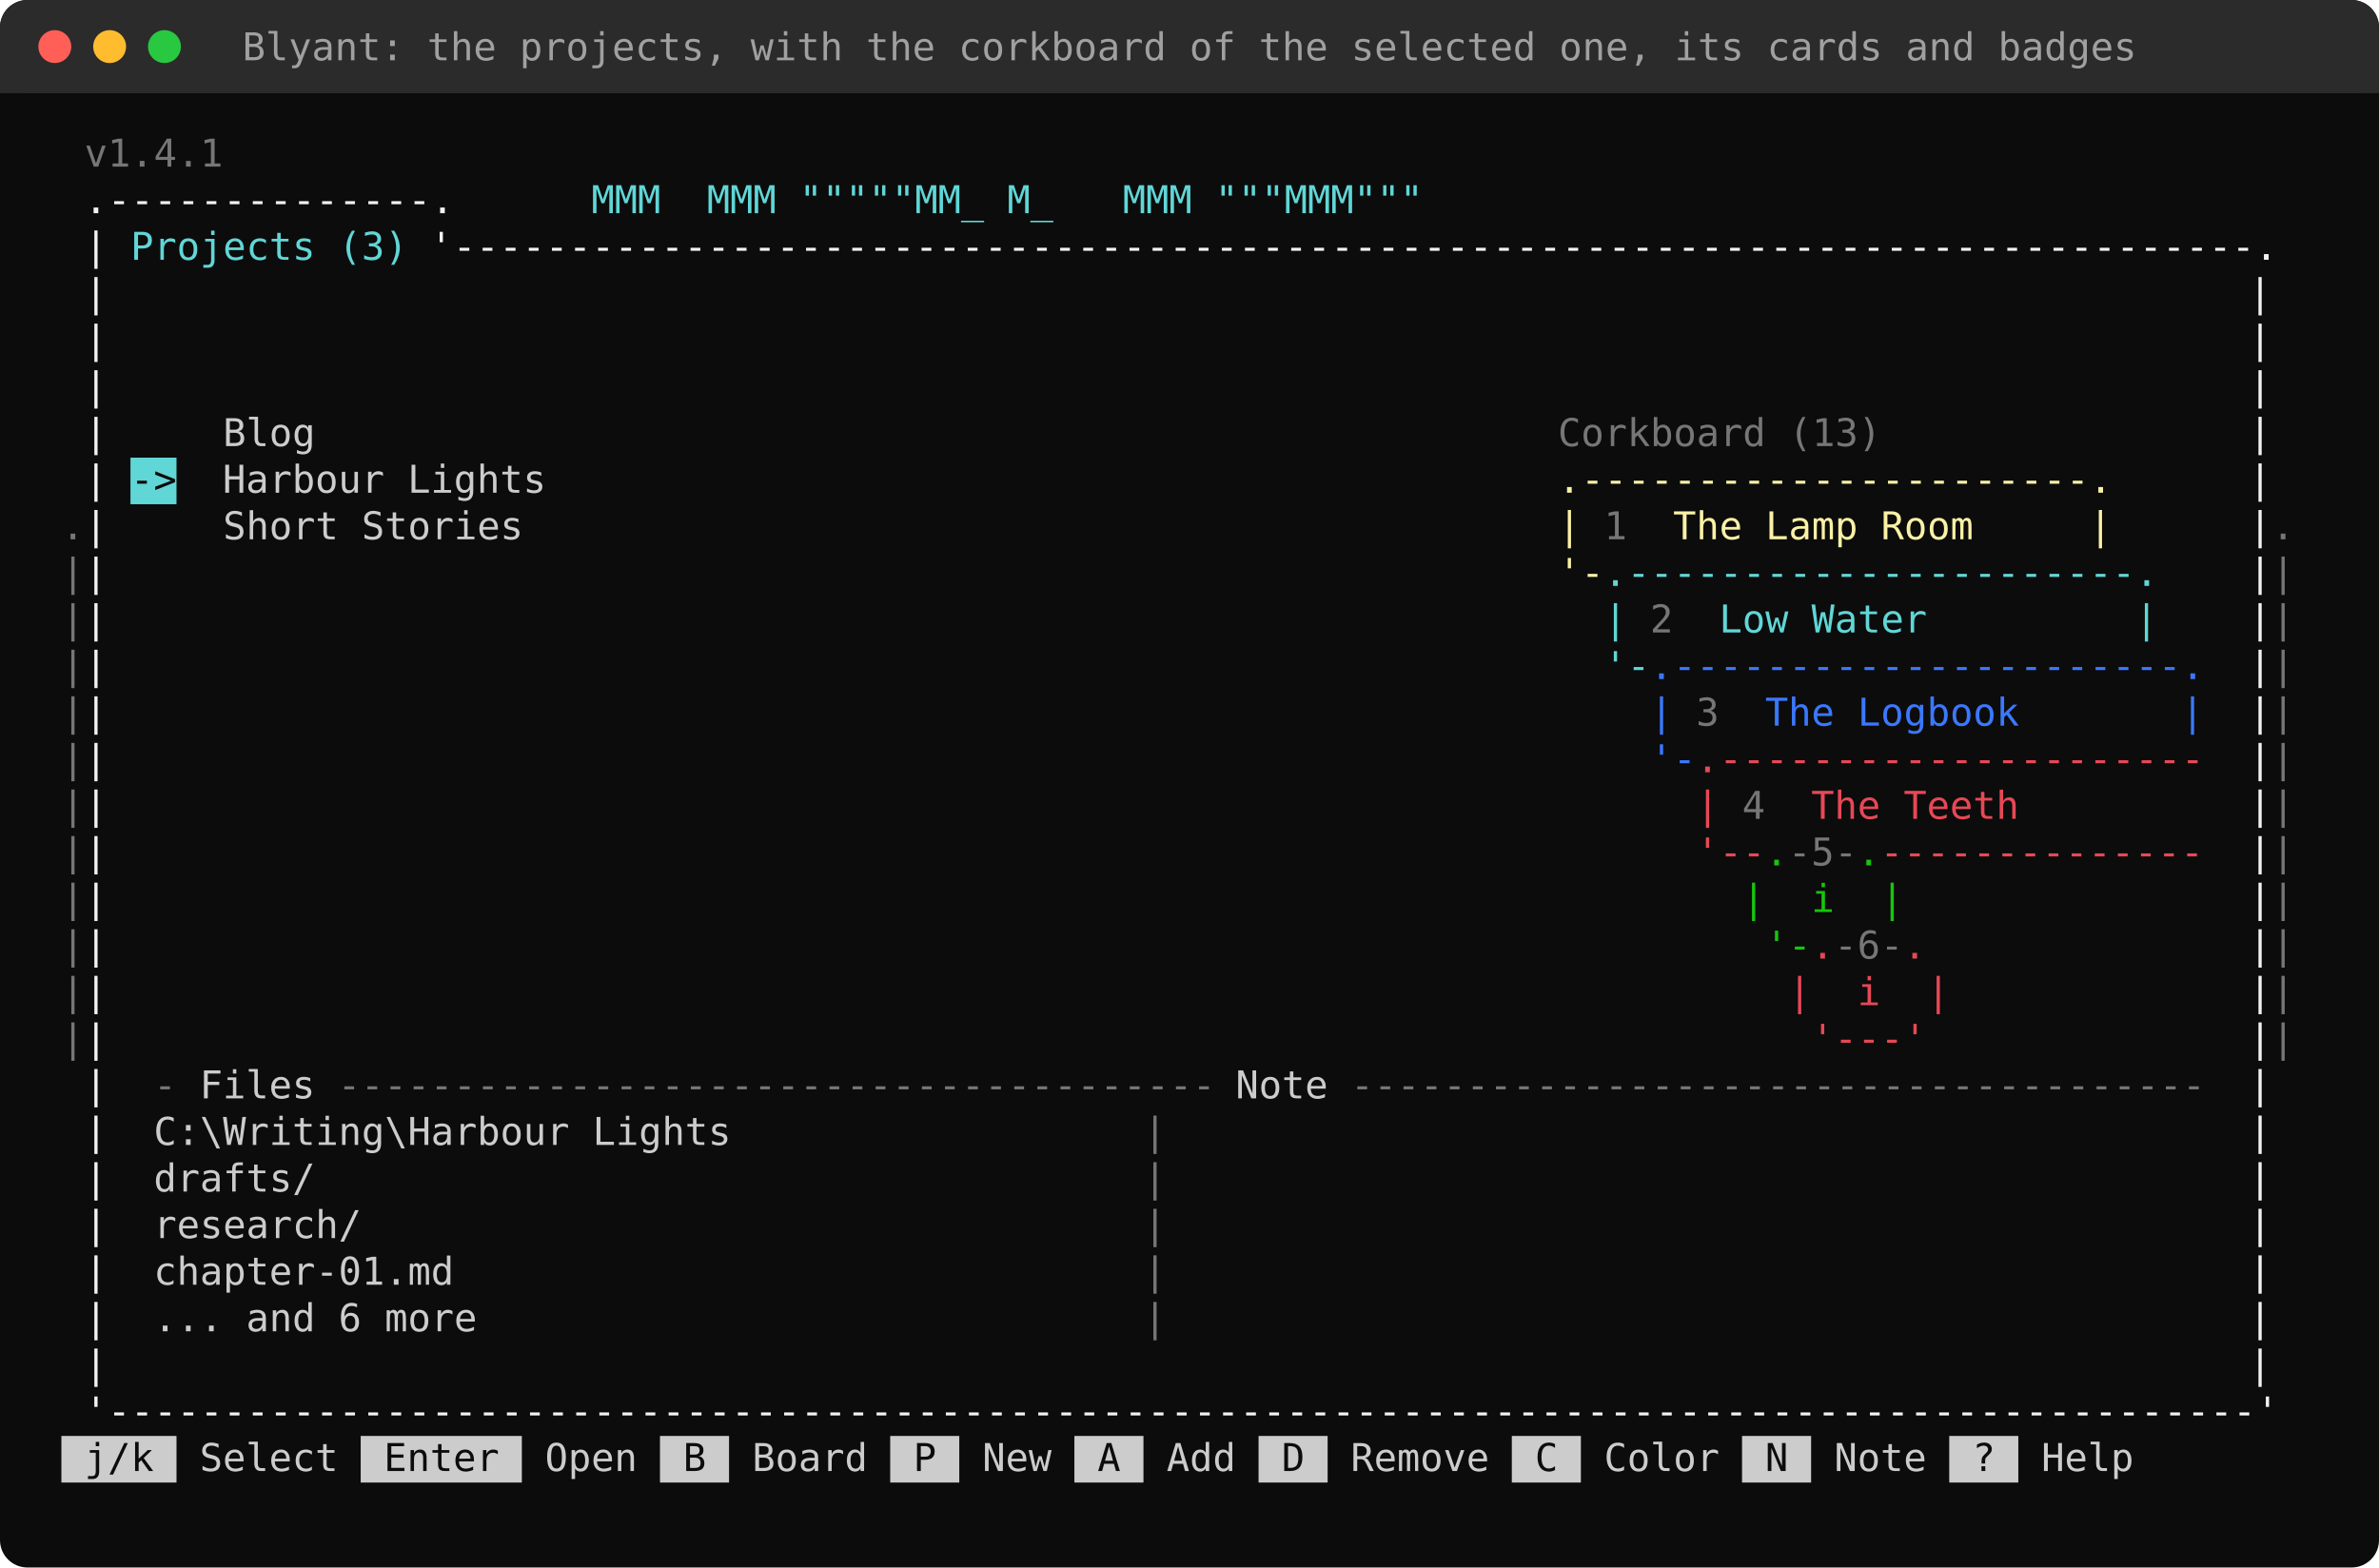
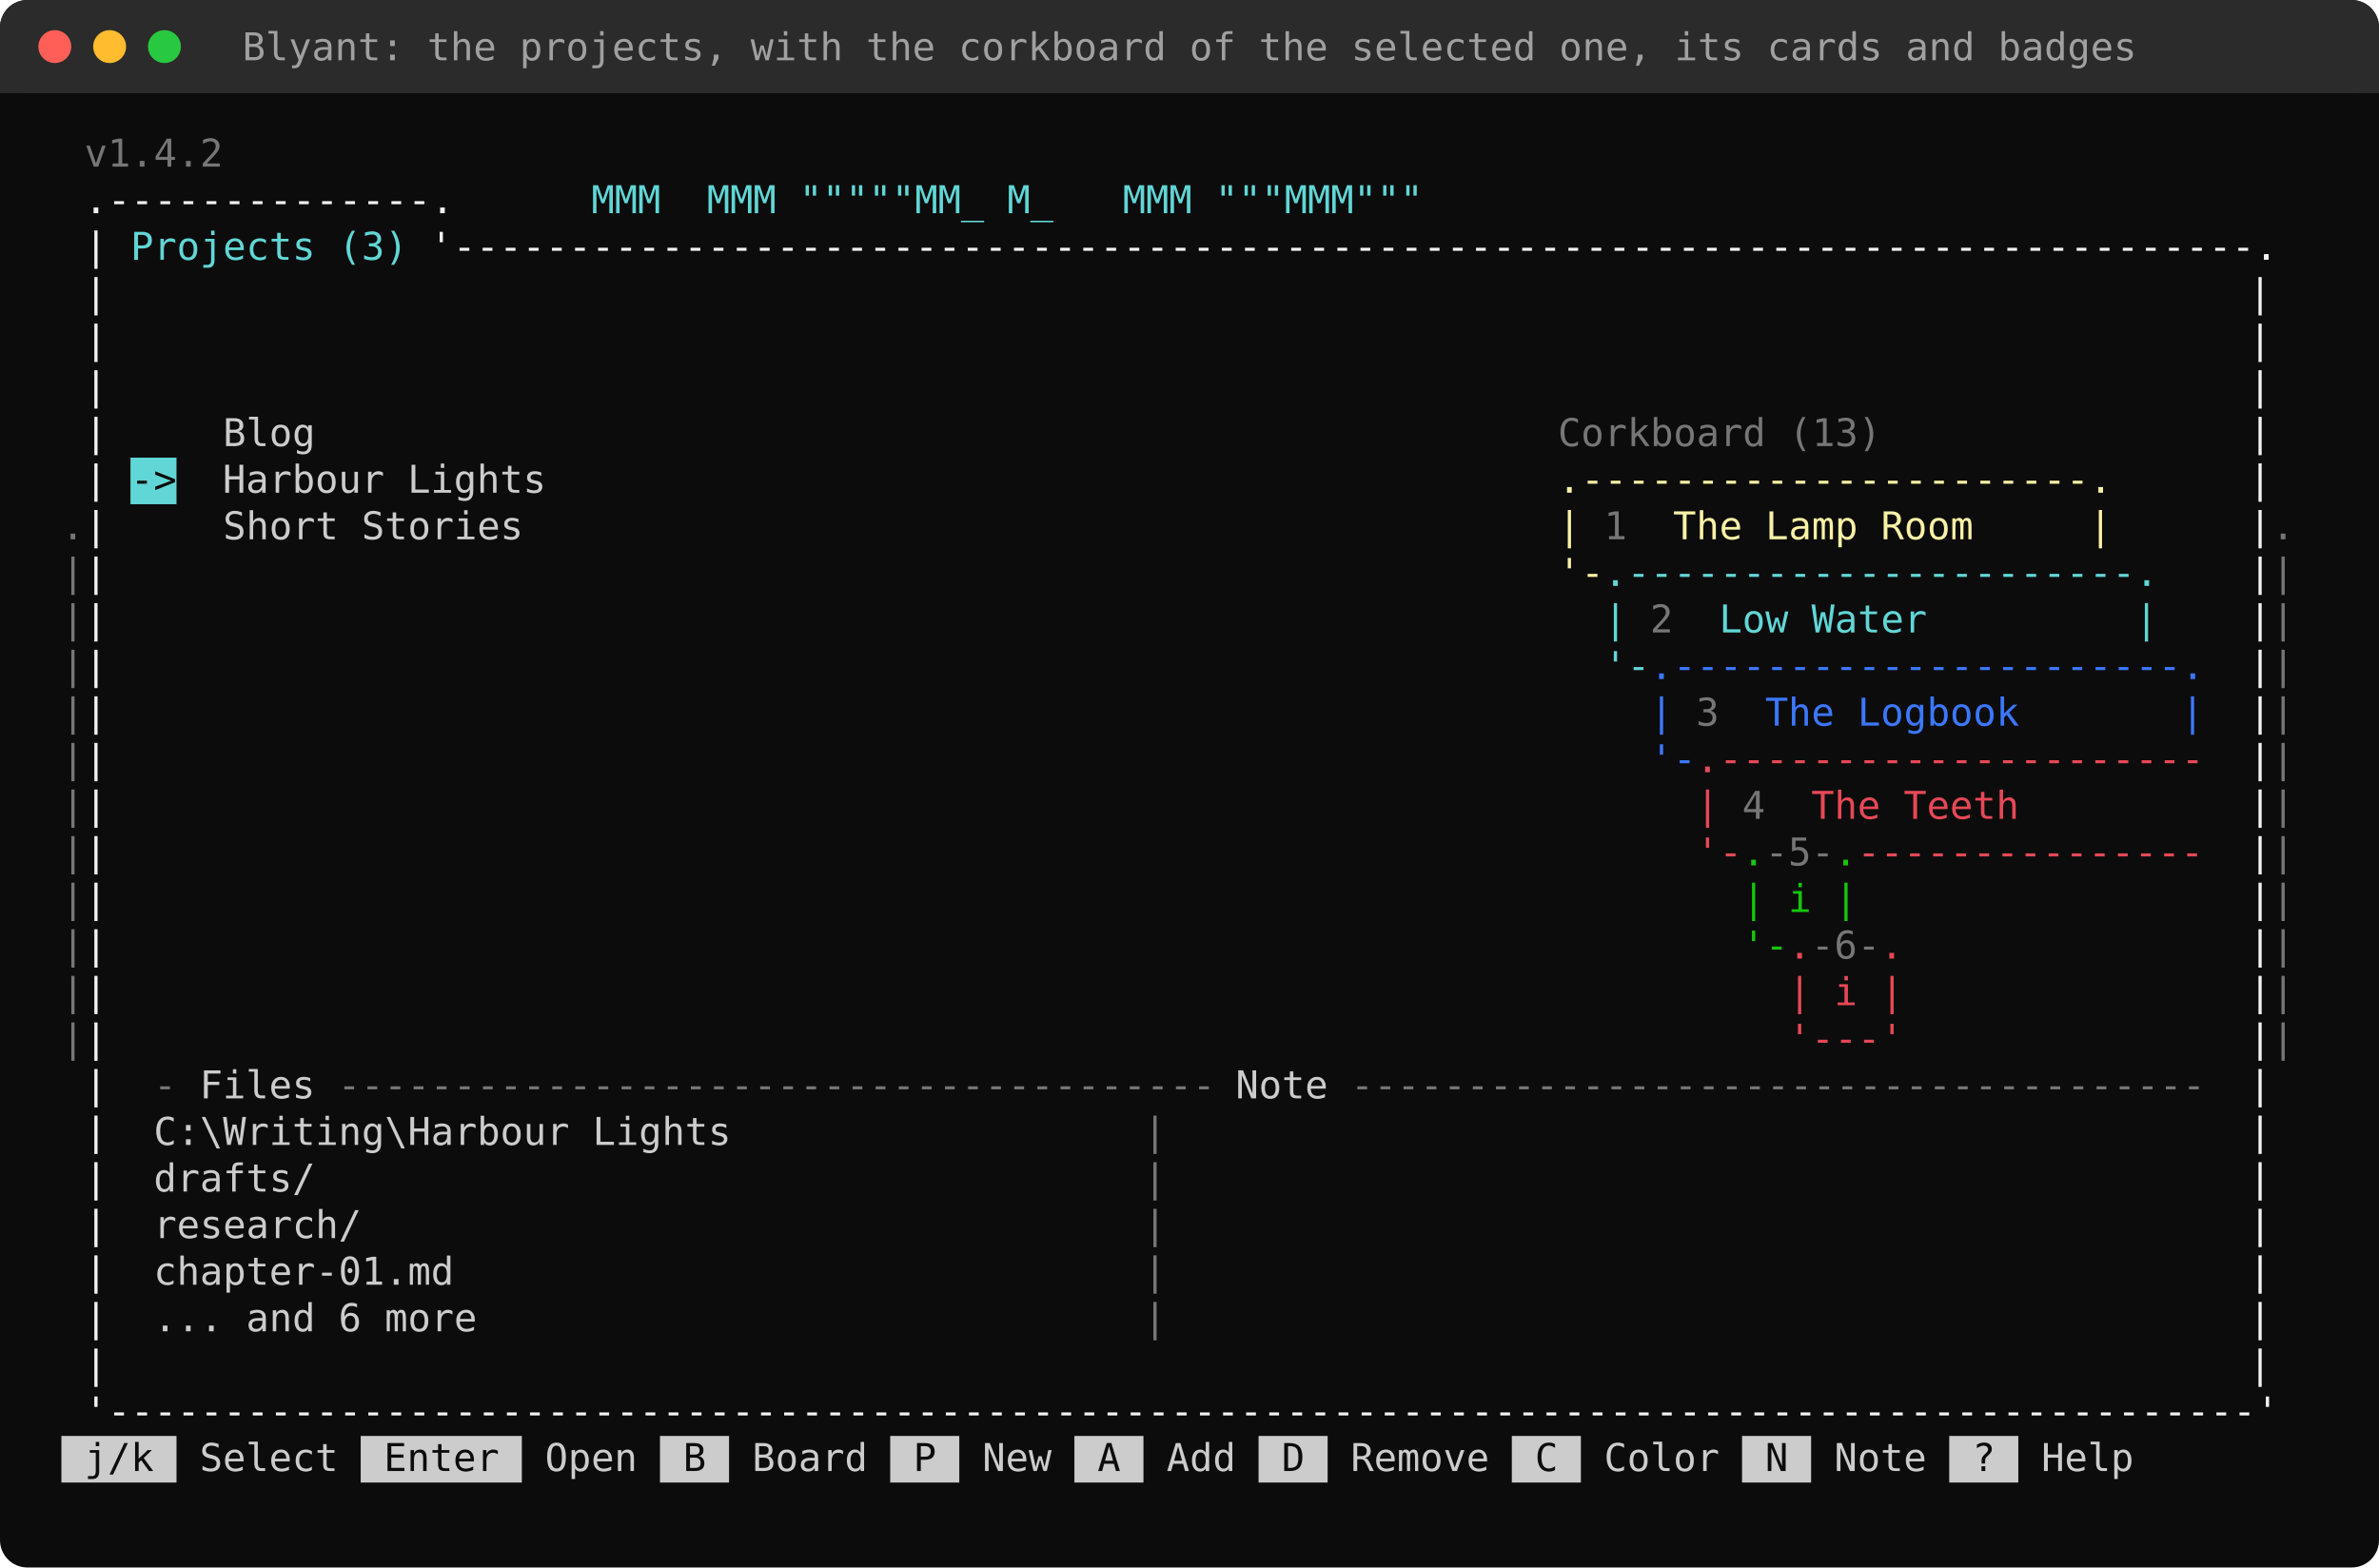
<svg xmlns="http://www.w3.org/2000/svg" width="868" height="572" viewBox="0 0 868 572">
  <style>text{font-family:"Cascadia Mono","Cascadia Code",Consolas,"DejaVu Sans Mono",Menlo,monospace;font-size:14px;white-space:pre}</style>
  <rect width="100%" height="100%" rx="10" fill="#0C0C0C" />
  <rect width="100%" height="34" rx="10" fill="#2B2B2B" />
  <rect y="24" width="100%" height="10" fill="#2B2B2B" />
  <circle cx="20" cy="17" r="6" fill="#FF5F57" />
  <circle cx="40" cy="17" r="6" fill="#FEBC2E" />
  <circle cx="60" cy="17" r="6" fill="#28C840" />
  <text x="434.0" y="22" fill="#A0A0A0" text-anchor="middle">Blyant: the projects, with the corkboard of the selected one, its cards and badges</text>
-   <text x="30.8" y="60.8" fill="#767676" textLength="50.4" lengthAdjust="spacingAndGlyphs" xml:space="preserve">v1.4.1</text>
+   <text x="30.8" y="60.8" fill="#767676" textLength="50.4" lengthAdjust="spacingAndGlyphs" xml:space="preserve">v1.4.2</text>
  <text x="30.8" y="77.8" fill="#F2F2F2" textLength="134.4" lengthAdjust="spacingAndGlyphs" xml:space="preserve">.--------------.</text>
  <text x="165.2" y="77.8" fill="#61D6D6" textLength="352.8" lengthAdjust="spacingAndGlyphs" xml:space="preserve">      MMM  MMM """""MM_ M_   MMM """MMM"""</text>
  <text x="30.8" y="94.8" fill="#F2F2F2" textLength="8.4" lengthAdjust="spacingAndGlyphs" xml:space="preserve">|</text>
  <text x="39.2" y="94.8" fill="#61D6D6" textLength="109.2" lengthAdjust="spacingAndGlyphs" xml:space="preserve"> Projects (3)</text>
  <text x="156.8" y="94.8" fill="#F2F2F2" textLength="672.0" lengthAdjust="spacingAndGlyphs" xml:space="preserve">'------------------------------------------------------------------------------.</text>
  <text x="30.8" y="111.8" fill="#F2F2F2" textLength="8.4" lengthAdjust="spacingAndGlyphs" xml:space="preserve">|</text>
  <text x="820.4" y="111.8" fill="#F2F2F2" textLength="8.4" lengthAdjust="spacingAndGlyphs" xml:space="preserve">|</text>
  <text x="30.8" y="128.8" fill="#F2F2F2" textLength="8.4" lengthAdjust="spacingAndGlyphs" xml:space="preserve">|</text>
  <text x="820.4" y="128.8" fill="#F2F2F2" textLength="8.4" lengthAdjust="spacingAndGlyphs" xml:space="preserve">|</text>
  <text x="30.8" y="145.8" fill="#F2F2F2" textLength="8.4" lengthAdjust="spacingAndGlyphs" xml:space="preserve">|</text>
  <text x="820.4" y="145.8" fill="#F2F2F2" textLength="8.4" lengthAdjust="spacingAndGlyphs" xml:space="preserve">|</text>
  <text x="30.8" y="162.8" fill="#F2F2F2" textLength="8.4" lengthAdjust="spacingAndGlyphs" xml:space="preserve">|</text>
  <text x="39.2" y="162.8" fill="#CCCCCC" textLength="75.6" lengthAdjust="spacingAndGlyphs" xml:space="preserve">     Blog</text>
  <text x="568.4" y="162.8" fill="#767676" textLength="117.6" lengthAdjust="spacingAndGlyphs" xml:space="preserve">Corkboard (13)</text>
  <text x="820.4" y="162.8" fill="#F2F2F2" textLength="8.4" lengthAdjust="spacingAndGlyphs" xml:space="preserve">|</text>
  <rect x="47.6" y="167" width="16.8" height="17" fill="#61D6D6" />
  <text x="30.8" y="179.8" fill="#F2F2F2" textLength="8.4" lengthAdjust="spacingAndGlyphs" xml:space="preserve">|</text>
  <text x="47.6" y="179.8" fill="#0C0C0C" textLength="16.8" lengthAdjust="spacingAndGlyphs" xml:space="preserve">-&gt;</text>
  <text x="64.4" y="179.8" fill="#CCCCCC" textLength="134.4" lengthAdjust="spacingAndGlyphs" xml:space="preserve">  Harbour Lights</text>
  <text x="568.4" y="179.8" fill="#F9F1A5" textLength="201.6" lengthAdjust="spacingAndGlyphs" xml:space="preserve">.----------------------.</text>
  <text x="820.4" y="179.8" fill="#F2F2F2" textLength="8.4" lengthAdjust="spacingAndGlyphs" xml:space="preserve">|</text>
  <text x="22.4" y="196.8" fill="#767676" textLength="8.4" lengthAdjust="spacingAndGlyphs" xml:space="preserve">.</text>
  <text x="30.8" y="196.8" fill="#F2F2F2" textLength="8.4" lengthAdjust="spacingAndGlyphs" xml:space="preserve">|</text>
  <text x="39.2" y="196.8" fill="#CCCCCC" textLength="151.2" lengthAdjust="spacingAndGlyphs" xml:space="preserve">     Short Stories</text>
  <text x="568.4" y="196.8" fill="#F9F1A5" textLength="8.4" lengthAdjust="spacingAndGlyphs" xml:space="preserve">|</text>
  <text x="576.8" y="196.8" fill="#767676" textLength="16.8" lengthAdjust="spacingAndGlyphs" xml:space="preserve"> 1</text>
  <text x="602.0" y="196.8" fill="#F9F1A5" textLength="168.0" lengthAdjust="spacingAndGlyphs" xml:space="preserve"> The Lamp Room     |</text>
  <text x="820.4" y="196.8" fill="#F2F2F2" textLength="8.4" lengthAdjust="spacingAndGlyphs" xml:space="preserve">|</text>
  <text x="828.8" y="196.8" fill="#767676" textLength="8.4" lengthAdjust="spacingAndGlyphs" xml:space="preserve">.</text>
  <text x="22.4" y="213.8" fill="#767676" textLength="8.4" lengthAdjust="spacingAndGlyphs" xml:space="preserve">|</text>
  <text x="30.8" y="213.8" fill="#F2F2F2" textLength="8.4" lengthAdjust="spacingAndGlyphs" xml:space="preserve">|</text>
  <text x="568.4" y="213.8" fill="#F9F1A5" textLength="16.8" lengthAdjust="spacingAndGlyphs" xml:space="preserve">'-</text>
  <text x="585.2" y="213.8" fill="#61D6D6" textLength="201.6" lengthAdjust="spacingAndGlyphs" xml:space="preserve">.----------------------.</text>
  <text x="820.4" y="213.8" fill="#F2F2F2" textLength="8.4" lengthAdjust="spacingAndGlyphs" xml:space="preserve">|</text>
  <text x="828.8" y="213.8" fill="#767676" textLength="8.4" lengthAdjust="spacingAndGlyphs" xml:space="preserve">|</text>
  <text x="22.4" y="230.8" fill="#767676" textLength="8.4" lengthAdjust="spacingAndGlyphs" xml:space="preserve">|</text>
  <text x="30.8" y="230.8" fill="#F2F2F2" textLength="8.4" lengthAdjust="spacingAndGlyphs" xml:space="preserve">|</text>
  <text x="585.2" y="230.8" fill="#61D6D6" textLength="8.4" lengthAdjust="spacingAndGlyphs" xml:space="preserve">|</text>
  <text x="593.6" y="230.8" fill="#767676" textLength="16.8" lengthAdjust="spacingAndGlyphs" xml:space="preserve"> 2</text>
  <text x="618.8" y="230.8" fill="#61D6D6" textLength="168.0" lengthAdjust="spacingAndGlyphs" xml:space="preserve"> Low Water         |</text>
  <text x="820.4" y="230.8" fill="#F2F2F2" textLength="8.4" lengthAdjust="spacingAndGlyphs" xml:space="preserve">|</text>
  <text x="828.8" y="230.8" fill="#767676" textLength="8.4" lengthAdjust="spacingAndGlyphs" xml:space="preserve">|</text>
  <text x="22.4" y="247.8" fill="#767676" textLength="8.4" lengthAdjust="spacingAndGlyphs" xml:space="preserve">|</text>
  <text x="30.8" y="247.8" fill="#F2F2F2" textLength="8.4" lengthAdjust="spacingAndGlyphs" xml:space="preserve">|</text>
  <text x="585.2" y="247.8" fill="#61D6D6" textLength="16.8" lengthAdjust="spacingAndGlyphs" xml:space="preserve">'-</text>
  <text x="602.0" y="247.8" fill="#3B78FF" textLength="201.6" lengthAdjust="spacingAndGlyphs" xml:space="preserve">.----------------------.</text>
  <text x="820.4" y="247.8" fill="#F2F2F2" textLength="8.4" lengthAdjust="spacingAndGlyphs" xml:space="preserve">|</text>
  <text x="828.8" y="247.8" fill="#767676" textLength="8.4" lengthAdjust="spacingAndGlyphs" xml:space="preserve">|</text>
  <text x="22.4" y="264.8" fill="#767676" textLength="8.4" lengthAdjust="spacingAndGlyphs" xml:space="preserve">|</text>
  <text x="30.8" y="264.8" fill="#F2F2F2" textLength="8.4" lengthAdjust="spacingAndGlyphs" xml:space="preserve">|</text>
  <text x="602.0" y="264.8" fill="#3B78FF" textLength="8.4" lengthAdjust="spacingAndGlyphs" xml:space="preserve">|</text>
  <text x="610.4" y="264.8" fill="#767676" textLength="16.8" lengthAdjust="spacingAndGlyphs" xml:space="preserve"> 3</text>
  <text x="635.6" y="264.8" fill="#3B78FF" textLength="168.0" lengthAdjust="spacingAndGlyphs" xml:space="preserve"> The Logbook       |</text>
  <text x="820.4" y="264.8" fill="#F2F2F2" textLength="8.4" lengthAdjust="spacingAndGlyphs" xml:space="preserve">|</text>
  <text x="828.8" y="264.8" fill="#767676" textLength="8.4" lengthAdjust="spacingAndGlyphs" xml:space="preserve">|</text>
  <text x="22.4" y="281.8" fill="#767676" textLength="8.4" lengthAdjust="spacingAndGlyphs" xml:space="preserve">|</text>
  <text x="30.8" y="281.8" fill="#F2F2F2" textLength="8.4" lengthAdjust="spacingAndGlyphs" xml:space="preserve">|</text>
  <text x="602.0" y="281.8" fill="#3B78FF" textLength="16.8" lengthAdjust="spacingAndGlyphs" xml:space="preserve">'-</text>
  <text x="618.8" y="281.8" fill="#E74856" textLength="184.8" lengthAdjust="spacingAndGlyphs" xml:space="preserve">.---------------------</text>
  <text x="820.4" y="281.8" fill="#F2F2F2" textLength="8.4" lengthAdjust="spacingAndGlyphs" xml:space="preserve">|</text>
  <text x="828.8" y="281.8" fill="#767676" textLength="8.4" lengthAdjust="spacingAndGlyphs" xml:space="preserve">|</text>
  <text x="22.4" y="298.8" fill="#767676" textLength="8.4" lengthAdjust="spacingAndGlyphs" xml:space="preserve">|</text>
  <text x="30.8" y="298.8" fill="#F2F2F2" textLength="8.4" lengthAdjust="spacingAndGlyphs" xml:space="preserve">|</text>
  <text x="618.8" y="298.8" fill="#E74856" textLength="8.4" lengthAdjust="spacingAndGlyphs" xml:space="preserve">|</text>
  <text x="627.2" y="298.8" fill="#767676" textLength="16.8" lengthAdjust="spacingAndGlyphs" xml:space="preserve"> 4</text>
  <text x="652.4" y="298.8" fill="#E74856" textLength="84.0" lengthAdjust="spacingAndGlyphs" xml:space="preserve"> The Teeth</text>
  <text x="820.4" y="298.8" fill="#F2F2F2" textLength="8.4" lengthAdjust="spacingAndGlyphs" xml:space="preserve">|</text>
  <text x="828.8" y="298.8" fill="#767676" textLength="8.4" lengthAdjust="spacingAndGlyphs" xml:space="preserve">|</text>
  <text x="22.4" y="315.8" fill="#767676" textLength="8.4" lengthAdjust="spacingAndGlyphs" xml:space="preserve">|</text>
  <text x="30.8" y="315.8" fill="#F2F2F2" textLength="8.4" lengthAdjust="spacingAndGlyphs" xml:space="preserve">|</text>
-   <text x="618.8" y="315.8" fill="#E74856" textLength="25.2" lengthAdjust="spacingAndGlyphs" xml:space="preserve">'--</text>
-   <text x="644.0" y="315.8" fill="#16C60C" textLength="8.4" lengthAdjust="spacingAndGlyphs" xml:space="preserve">.</text>
-   <text x="652.4" y="315.8" fill="#767676" textLength="25.2" lengthAdjust="spacingAndGlyphs" xml:space="preserve">-5-</text>
-   <text x="677.6" y="315.8" fill="#16C60C" textLength="8.4" lengthAdjust="spacingAndGlyphs" xml:space="preserve">.</text>
-   <text x="686.0" y="315.8" fill="#E74856" textLength="117.6" lengthAdjust="spacingAndGlyphs" xml:space="preserve">--------------</text>
+   <text x="618.8" y="315.8" fill="#E74856" textLength="16.8" lengthAdjust="spacingAndGlyphs" xml:space="preserve">'-</text>
+   <text x="635.6" y="315.8" fill="#16C60C" textLength="8.4" lengthAdjust="spacingAndGlyphs" xml:space="preserve">.</text>
+   <text x="644.0" y="315.8" fill="#767676" textLength="25.2" lengthAdjust="spacingAndGlyphs" xml:space="preserve">-5-</text>
+   <text x="669.2" y="315.8" fill="#16C60C" textLength="8.4" lengthAdjust="spacingAndGlyphs" xml:space="preserve">.</text>
+   <text x="677.6" y="315.8" fill="#E74856" textLength="126.0" lengthAdjust="spacingAndGlyphs" xml:space="preserve">---------------</text>
  <text x="820.4" y="315.8" fill="#F2F2F2" textLength="8.4" lengthAdjust="spacingAndGlyphs" xml:space="preserve">|</text>
  <text x="828.8" y="315.8" fill="#767676" textLength="8.4" lengthAdjust="spacingAndGlyphs" xml:space="preserve">|</text>
  <text x="22.4" y="332.8" fill="#767676" textLength="8.4" lengthAdjust="spacingAndGlyphs" xml:space="preserve">|</text>
  <text x="30.8" y="332.8" fill="#F2F2F2" textLength="8.4" lengthAdjust="spacingAndGlyphs" xml:space="preserve">|</text>
-   <text x="635.6" y="332.8" fill="#16C60C" textLength="58.8" lengthAdjust="spacingAndGlyphs" xml:space="preserve">|  i  |</text>
+   <text x="635.6" y="332.8" fill="#16C60C" textLength="42.0" lengthAdjust="spacingAndGlyphs" xml:space="preserve">| i |</text>
  <text x="820.4" y="332.8" fill="#F2F2F2" textLength="8.4" lengthAdjust="spacingAndGlyphs" xml:space="preserve">|</text>
  <text x="828.8" y="332.8" fill="#767676" textLength="8.4" lengthAdjust="spacingAndGlyphs" xml:space="preserve">|</text>
  <text x="22.4" y="349.8" fill="#767676" textLength="8.4" lengthAdjust="spacingAndGlyphs" xml:space="preserve">|</text>
  <text x="30.8" y="349.8" fill="#F2F2F2" textLength="8.4" lengthAdjust="spacingAndGlyphs" xml:space="preserve">|</text>
-   <text x="644.0" y="349.8" fill="#16C60C" textLength="16.8" lengthAdjust="spacingAndGlyphs" xml:space="preserve">'-</text>
-   <text x="660.8" y="349.8" fill="#E74856" textLength="8.4" lengthAdjust="spacingAndGlyphs" xml:space="preserve">.</text>
-   <text x="669.2" y="349.8" fill="#767676" textLength="25.2" lengthAdjust="spacingAndGlyphs" xml:space="preserve">-6-</text>
-   <text x="694.4" y="349.8" fill="#E74856" textLength="8.4" lengthAdjust="spacingAndGlyphs" xml:space="preserve">.</text>
+   <text x="635.6" y="349.8" fill="#16C60C" textLength="16.8" lengthAdjust="spacingAndGlyphs" xml:space="preserve">'-</text>
+   <text x="652.4" y="349.8" fill="#E74856" textLength="8.4" lengthAdjust="spacingAndGlyphs" xml:space="preserve">.</text>
+   <text x="660.8" y="349.8" fill="#767676" textLength="25.2" lengthAdjust="spacingAndGlyphs" xml:space="preserve">-6-</text>
+   <text x="686.0" y="349.8" fill="#E74856" textLength="8.4" lengthAdjust="spacingAndGlyphs" xml:space="preserve">.</text>
  <text x="820.4" y="349.8" fill="#F2F2F2" textLength="8.4" lengthAdjust="spacingAndGlyphs" xml:space="preserve">|</text>
  <text x="828.8" y="349.8" fill="#767676" textLength="8.4" lengthAdjust="spacingAndGlyphs" xml:space="preserve">|</text>
  <text x="22.4" y="366.8" fill="#767676" textLength="8.4" lengthAdjust="spacingAndGlyphs" xml:space="preserve">|</text>
  <text x="30.8" y="366.8" fill="#F2F2F2" textLength="8.4" lengthAdjust="spacingAndGlyphs" xml:space="preserve">|</text>
-   <text x="652.4" y="366.8" fill="#E74856" textLength="58.8" lengthAdjust="spacingAndGlyphs" xml:space="preserve">|  i  |</text>
+   <text x="652.4" y="366.8" fill="#E74856" textLength="42.0" lengthAdjust="spacingAndGlyphs" xml:space="preserve">| i |</text>
  <text x="820.4" y="366.8" fill="#F2F2F2" textLength="8.4" lengthAdjust="spacingAndGlyphs" xml:space="preserve">|</text>
  <text x="828.8" y="366.8" fill="#767676" textLength="8.4" lengthAdjust="spacingAndGlyphs" xml:space="preserve">|</text>
  <text x="22.4" y="383.8" fill="#767676" textLength="8.4" lengthAdjust="spacingAndGlyphs" xml:space="preserve">|</text>
  <text x="30.8" y="383.8" fill="#F2F2F2" textLength="8.4" lengthAdjust="spacingAndGlyphs" xml:space="preserve">|</text>
-   <text x="660.8" y="383.8" fill="#E74856" textLength="42.0" lengthAdjust="spacingAndGlyphs" xml:space="preserve">'---'</text>
+   <text x="652.4" y="383.8" fill="#E74856" textLength="42.0" lengthAdjust="spacingAndGlyphs" xml:space="preserve">'---'</text>
  <text x="820.4" y="383.8" fill="#F2F2F2" textLength="8.4" lengthAdjust="spacingAndGlyphs" xml:space="preserve">|</text>
  <text x="828.8" y="383.8" fill="#767676" textLength="8.4" lengthAdjust="spacingAndGlyphs" xml:space="preserve">|</text>
  <text x="30.8" y="400.8" fill="#F2F2F2" textLength="8.4" lengthAdjust="spacingAndGlyphs" xml:space="preserve">|</text>
  <text x="56.0" y="400.8" fill="#767676" textLength="8.4" lengthAdjust="spacingAndGlyphs" xml:space="preserve">-</text>
  <text x="64.4" y="400.8" fill="#CCCCCC" textLength="50.4" lengthAdjust="spacingAndGlyphs" xml:space="preserve"> Files</text>
  <text x="123.2" y="400.8" fill="#767676" textLength="319.2" lengthAdjust="spacingAndGlyphs" xml:space="preserve">--------------------------------------</text>
  <text x="442.4" y="400.8" fill="#CCCCCC" textLength="42.0" lengthAdjust="spacingAndGlyphs" xml:space="preserve"> Note</text>
  <text x="492.8" y="400.8" fill="#767676" textLength="310.8" lengthAdjust="spacingAndGlyphs" xml:space="preserve">-------------------------------------</text>
  <text x="820.4" y="400.8" fill="#F2F2F2" textLength="8.4" lengthAdjust="spacingAndGlyphs" xml:space="preserve">|</text>
  <text x="30.8" y="417.8" fill="#F2F2F2" textLength="8.4" lengthAdjust="spacingAndGlyphs" xml:space="preserve">|</text>
  <text x="39.2" y="417.8" fill="#CCCCCC" textLength="226.8" lengthAdjust="spacingAndGlyphs" xml:space="preserve">  C:\Writing\Harbour Lights</text>
  <text x="417.2" y="417.8" fill="#767676" textLength="8.4" lengthAdjust="spacingAndGlyphs" xml:space="preserve">|</text>
  <text x="820.4" y="417.8" fill="#F2F2F2" textLength="8.4" lengthAdjust="spacingAndGlyphs" xml:space="preserve">|</text>
  <text x="30.8" y="434.8" fill="#F2F2F2" textLength="8.4" lengthAdjust="spacingAndGlyphs" xml:space="preserve">|</text>
  <text x="39.2" y="434.8" fill="#CCCCCC" textLength="75.6" lengthAdjust="spacingAndGlyphs" xml:space="preserve">  drafts/</text>
  <text x="417.2" y="434.8" fill="#767676" textLength="8.4" lengthAdjust="spacingAndGlyphs" xml:space="preserve">|</text>
  <text x="820.4" y="434.8" fill="#F2F2F2" textLength="8.4" lengthAdjust="spacingAndGlyphs" xml:space="preserve">|</text>
  <text x="30.8" y="451.8" fill="#F2F2F2" textLength="8.4" lengthAdjust="spacingAndGlyphs" xml:space="preserve">|</text>
  <text x="39.2" y="451.8" fill="#CCCCCC" textLength="92.4" lengthAdjust="spacingAndGlyphs" xml:space="preserve">  research/</text>
  <text x="417.2" y="451.8" fill="#767676" textLength="8.4" lengthAdjust="spacingAndGlyphs" xml:space="preserve">|</text>
  <text x="820.4" y="451.8" fill="#F2F2F2" textLength="8.4" lengthAdjust="spacingAndGlyphs" xml:space="preserve">|</text>
  <text x="30.8" y="468.8" fill="#F2F2F2" textLength="8.4" lengthAdjust="spacingAndGlyphs" xml:space="preserve">|</text>
  <text x="39.2" y="468.8" fill="#CCCCCC" textLength="126.0" lengthAdjust="spacingAndGlyphs" xml:space="preserve">  chapter-01.md</text>
  <text x="417.2" y="468.8" fill="#767676" textLength="8.4" lengthAdjust="spacingAndGlyphs" xml:space="preserve">|</text>
  <text x="820.4" y="468.8" fill="#F2F2F2" textLength="8.4" lengthAdjust="spacingAndGlyphs" xml:space="preserve">|</text>
  <text x="30.8" y="485.8" fill="#F2F2F2" textLength="8.4" lengthAdjust="spacingAndGlyphs" xml:space="preserve">|</text>
  <text x="39.2" y="485.8" fill="#CCCCCC" textLength="134.4" lengthAdjust="spacingAndGlyphs" xml:space="preserve">  ... and 6 more</text>
  <text x="417.2" y="485.8" fill="#767676" textLength="8.4" lengthAdjust="spacingAndGlyphs" xml:space="preserve">|</text>
  <text x="820.4" y="485.8" fill="#F2F2F2" textLength="8.4" lengthAdjust="spacingAndGlyphs" xml:space="preserve">|</text>
  <text x="30.8" y="502.8" fill="#F2F2F2" textLength="8.4" lengthAdjust="spacingAndGlyphs" xml:space="preserve">|</text>
  <text x="820.4" y="502.8" fill="#F2F2F2" textLength="8.4" lengthAdjust="spacingAndGlyphs" xml:space="preserve">|</text>
  <text x="30.8" y="519.8" fill="#F2F2F2" textLength="798.0" lengthAdjust="spacingAndGlyphs" xml:space="preserve">'---------------------------------------------------------------------------------------------'</text>
  <rect x="22.4" y="524" width="42.0" height="17" fill="#CCCCCC" />
  <rect x="131.6" y="524" width="58.8" height="17" fill="#CCCCCC" />
  <rect x="240.8" y="524" width="25.2" height="17" fill="#CCCCCC" />
  <rect x="324.8" y="524" width="25.2" height="17" fill="#CCCCCC" />
  <rect x="392.0" y="524" width="25.2" height="17" fill="#CCCCCC" />
  <rect x="459.2" y="524" width="25.2" height="17" fill="#CCCCCC" />
  <rect x="551.6" y="524" width="25.2" height="17" fill="#CCCCCC" />
  <rect x="635.6" y="524" width="25.2" height="17" fill="#CCCCCC" />
  <rect x="711.2" y="524" width="25.2" height="17" fill="#CCCCCC" />
  <text x="22.4" y="536.8" fill="#0C0C0C" textLength="33.6" lengthAdjust="spacingAndGlyphs" xml:space="preserve"> j/k</text>
  <text x="64.4" y="536.8" fill="#CCCCCC" textLength="58.8" lengthAdjust="spacingAndGlyphs" xml:space="preserve"> Select</text>
  <text x="131.6" y="536.8" fill="#0C0C0C" textLength="50.4" lengthAdjust="spacingAndGlyphs" xml:space="preserve"> Enter</text>
  <text x="190.4" y="536.8" fill="#CCCCCC" textLength="42.0" lengthAdjust="spacingAndGlyphs" xml:space="preserve"> Open</text>
  <text x="240.8" y="536.8" fill="#0C0C0C" textLength="16.8" lengthAdjust="spacingAndGlyphs" xml:space="preserve"> B</text>
  <text x="266.0" y="536.8" fill="#CCCCCC" textLength="50.4" lengthAdjust="spacingAndGlyphs" xml:space="preserve"> Board</text>
  <text x="324.8" y="536.8" fill="#0C0C0C" textLength="16.8" lengthAdjust="spacingAndGlyphs" xml:space="preserve"> P</text>
  <text x="350.0" y="536.8" fill="#CCCCCC" textLength="33.6" lengthAdjust="spacingAndGlyphs" xml:space="preserve"> New</text>
  <text x="392.0" y="536.8" fill="#0C0C0C" textLength="16.8" lengthAdjust="spacingAndGlyphs" xml:space="preserve"> A</text>
  <text x="417.2" y="536.8" fill="#CCCCCC" textLength="33.6" lengthAdjust="spacingAndGlyphs" xml:space="preserve"> Add</text>
  <text x="459.2" y="536.8" fill="#0C0C0C" textLength="16.8" lengthAdjust="spacingAndGlyphs" xml:space="preserve"> D</text>
  <text x="484.4" y="536.8" fill="#CCCCCC" textLength="58.8" lengthAdjust="spacingAndGlyphs" xml:space="preserve"> Remove</text>
  <text x="551.6" y="536.8" fill="#0C0C0C" textLength="16.8" lengthAdjust="spacingAndGlyphs" xml:space="preserve"> C</text>
  <text x="576.8" y="536.8" fill="#CCCCCC" textLength="50.4" lengthAdjust="spacingAndGlyphs" xml:space="preserve"> Color</text>
  <text x="635.6" y="536.8" fill="#0C0C0C" textLength="16.8" lengthAdjust="spacingAndGlyphs" xml:space="preserve"> N</text>
  <text x="660.8" y="536.8" fill="#CCCCCC" textLength="42.0" lengthAdjust="spacingAndGlyphs" xml:space="preserve"> Note</text>
  <text x="711.2" y="536.8" fill="#0C0C0C" textLength="16.8" lengthAdjust="spacingAndGlyphs" xml:space="preserve"> ?</text>
  <text x="736.4" y="536.8" fill="#CCCCCC" textLength="42.0" lengthAdjust="spacingAndGlyphs" xml:space="preserve"> Help</text>
</svg>
